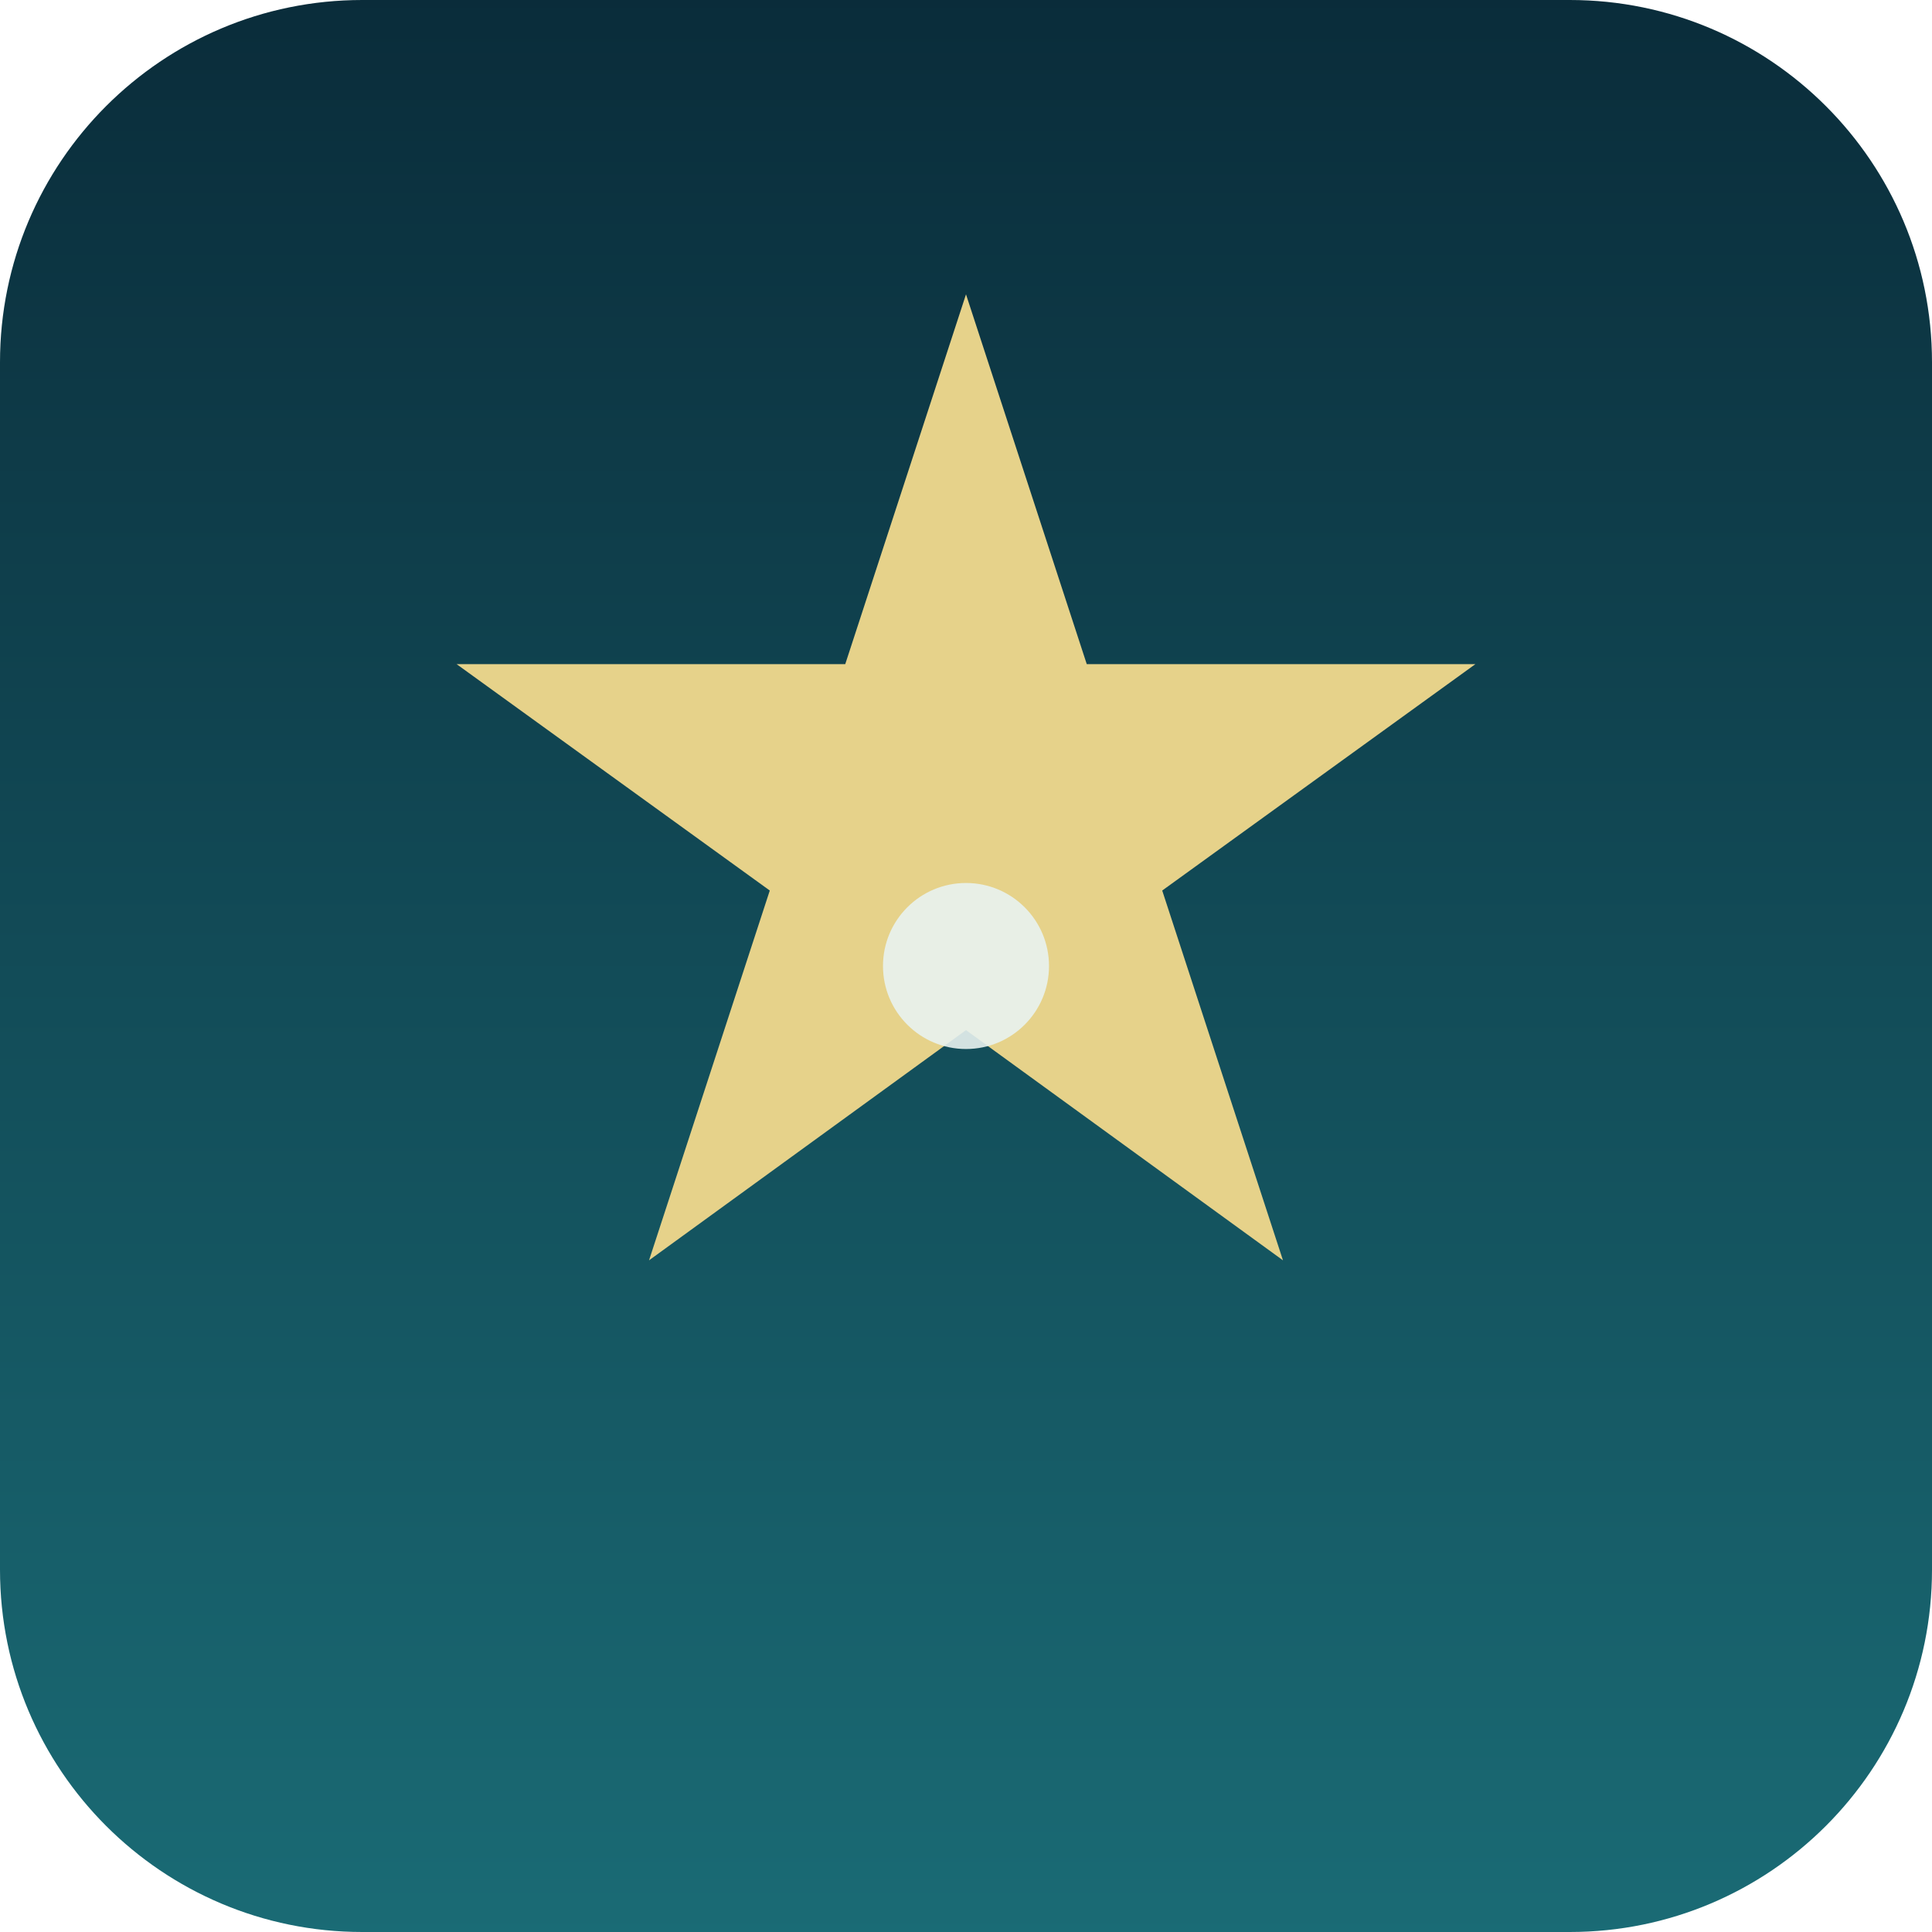
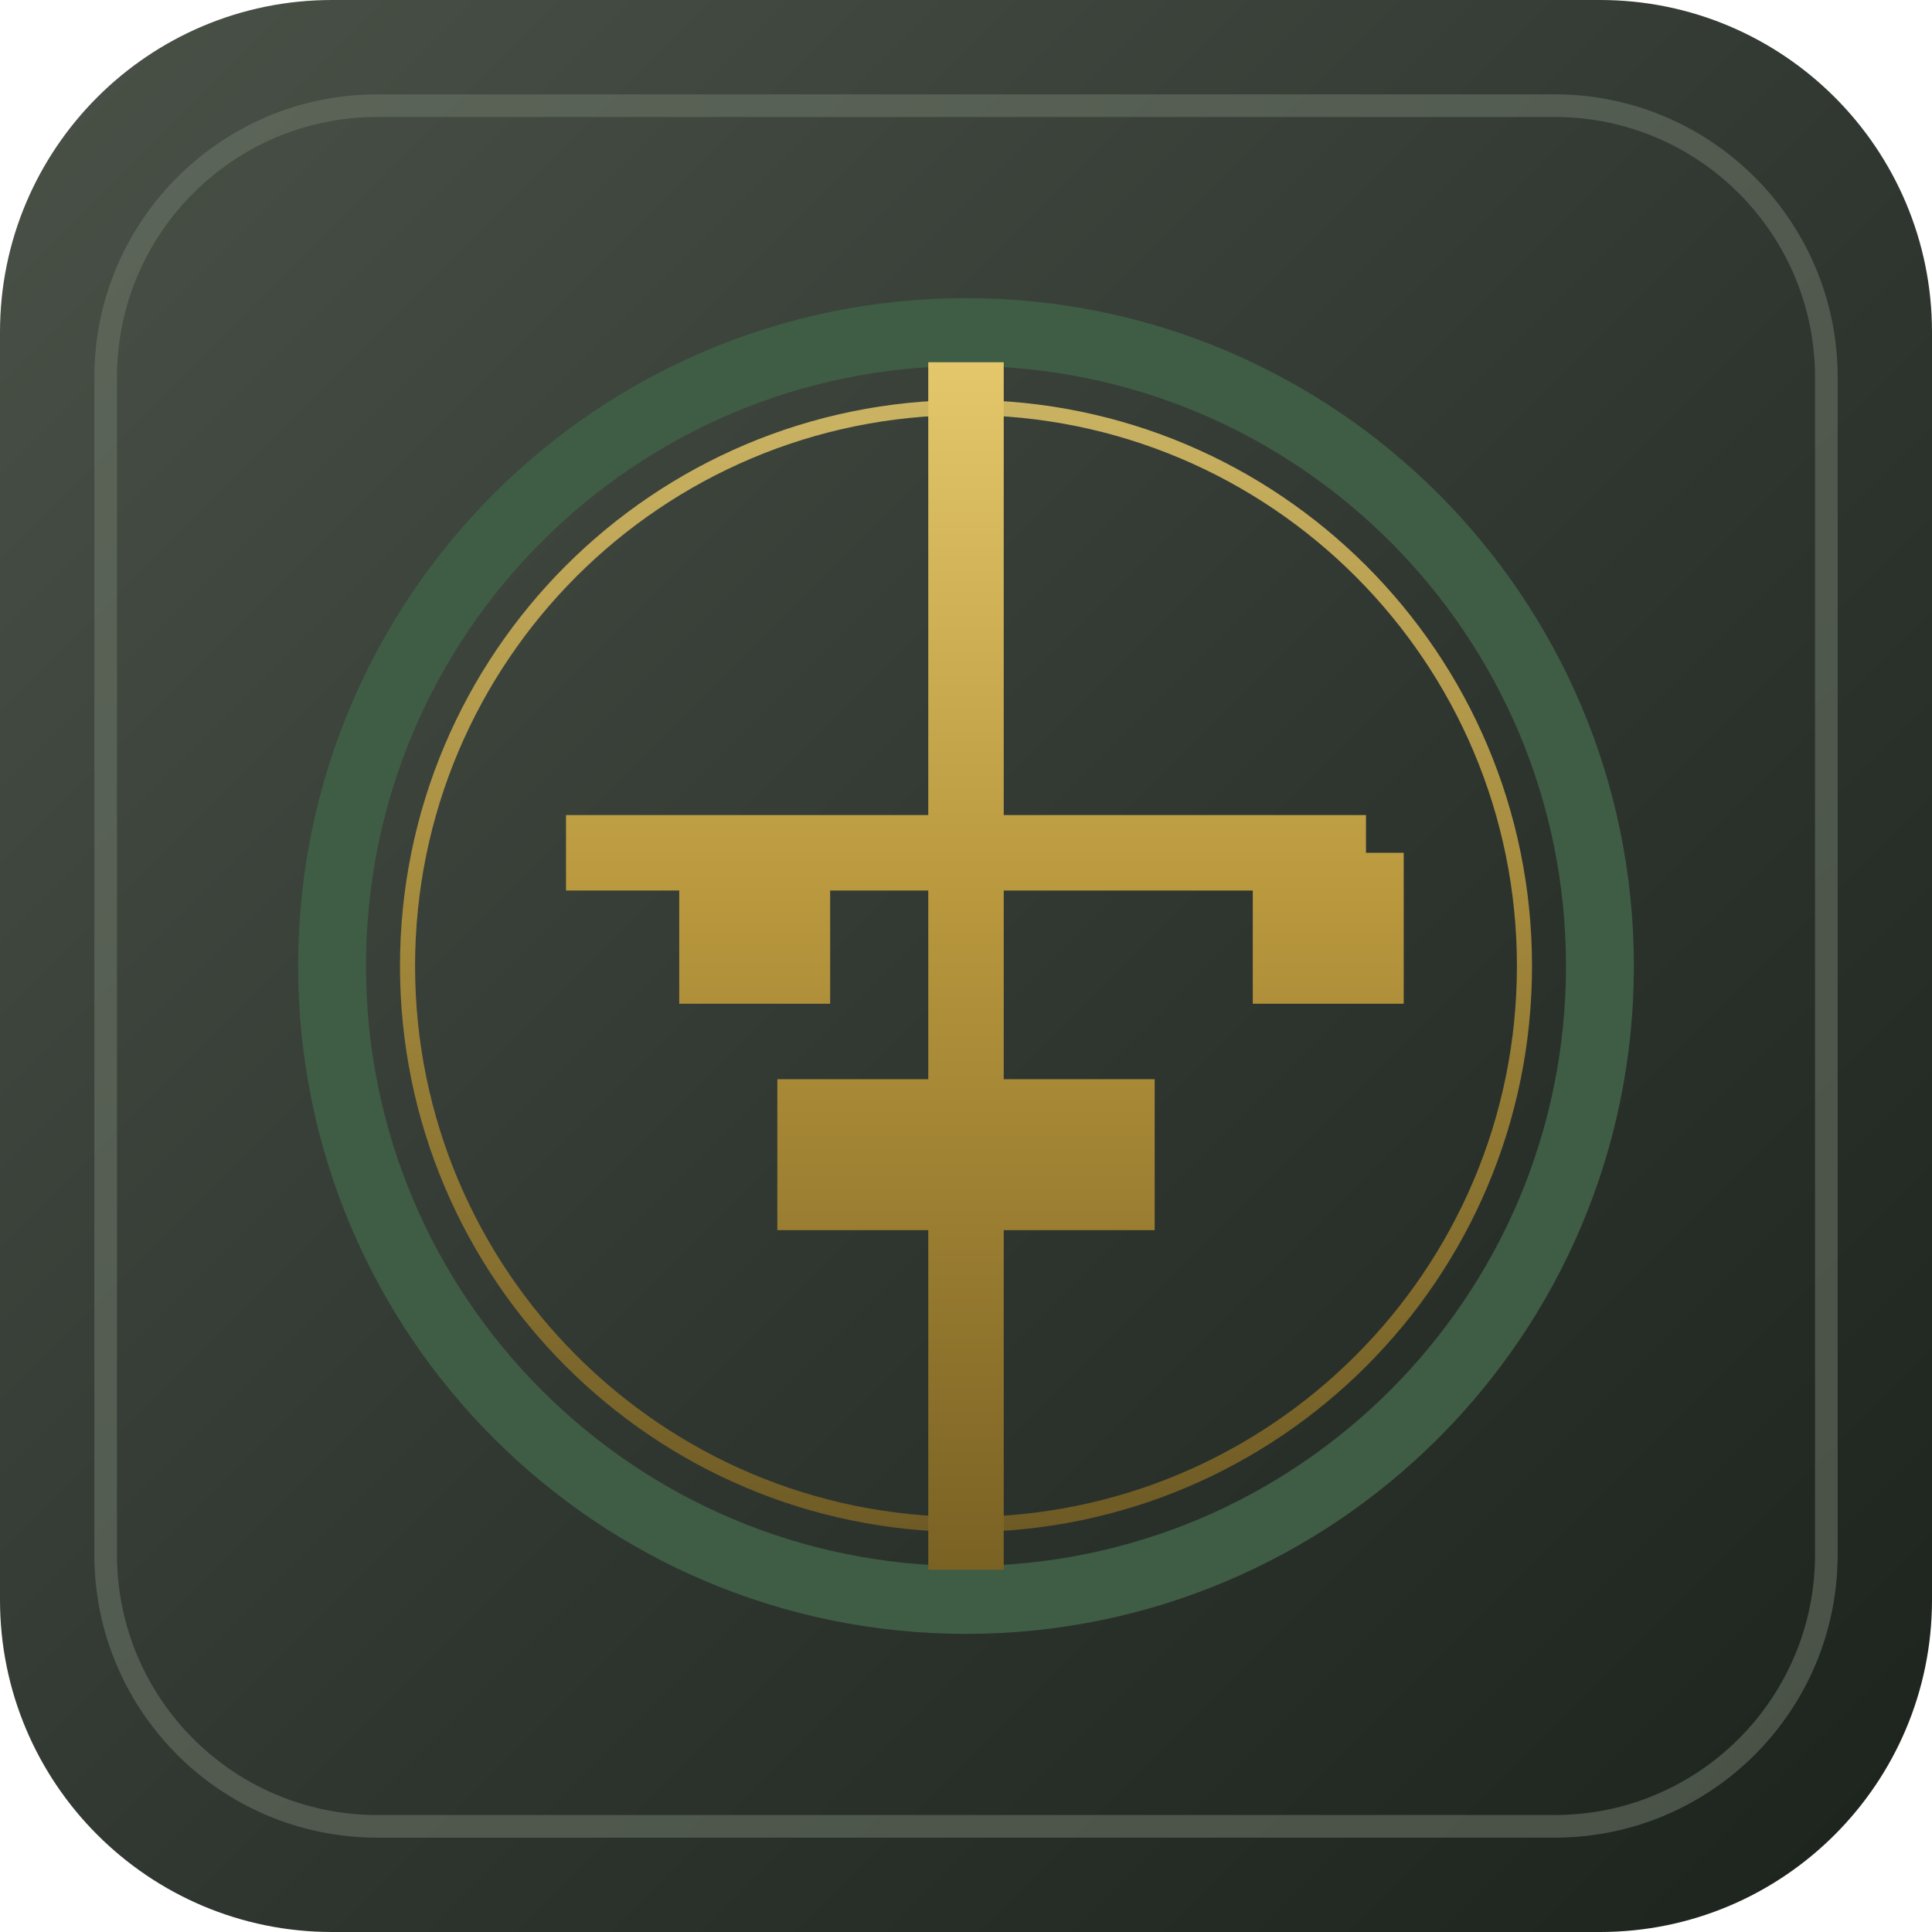
<svg xmlns="http://www.w3.org/2000/svg" viewBox="0 0 512 512">
  <defs>
-     <linearGradient id="sea" x1="0" y1="0" x2="0" y2="1">
-       <stop offset="0%" stop-color="#0a2c3a" />
-       <stop offset="100%" stop-color="#1a6b75" />
+     <linearGradient id="stone" x1="0" y1="0" x2="1" y2="1">
+       <stop offset="0%" stop-color="#4a5248" />
+       <stop offset="55%" stop-color="#2f3630" />
+       <stop offset="100%" stop-color="#1c221c" />
+     </linearGradient>
+     <linearGradient id="gold" x1="0" y1="0" x2="0" y2="1">
+       <stop offset="0%" stop-color="#e4c76b" />
+       <stop offset="45%" stop-color="#b8973d" />
+       <stop offset="100%" stop-color="#7a6224" />
    </linearGradient>
  </defs>
-   <rect width="512" height="512" rx="96" fill="url(#sea)" />
-   <path fill="#e6d28a" d="M256 78l32 98h103l-83 60 32 98-84-61-84 61 32-98-83-60h103l32-98z" />
-   <circle cx="256" cy="256" r="22" fill="#e8f2ef" opacity="0.9" />
+   <rect width="512" height="512" rx="88" fill="url(#stone)" />
+   <rect x="28" y="28" width="456" height="456" rx="72" fill="none" stroke="#6d7668" stroke-width="6" opacity="0.55" />
+   <circle cx="256" cy="256" r="168" fill="none" stroke="#3f5c45" stroke-width="18" />
+   <circle cx="256" cy="256" r="148" fill="none" stroke="url(#gold)" stroke-width="4" opacity="0.85" />
+   <path fill="url(#gold)" d="M246 96h20v120h96v20H266v180h-20V236H150v-20h96V96zm-66 130h40v40h-40v-40zm152 0h40v40h-40v-40zM206 286h40v40h-40v-40zm60 0h40v40h-40v-40z" />
</svg>
